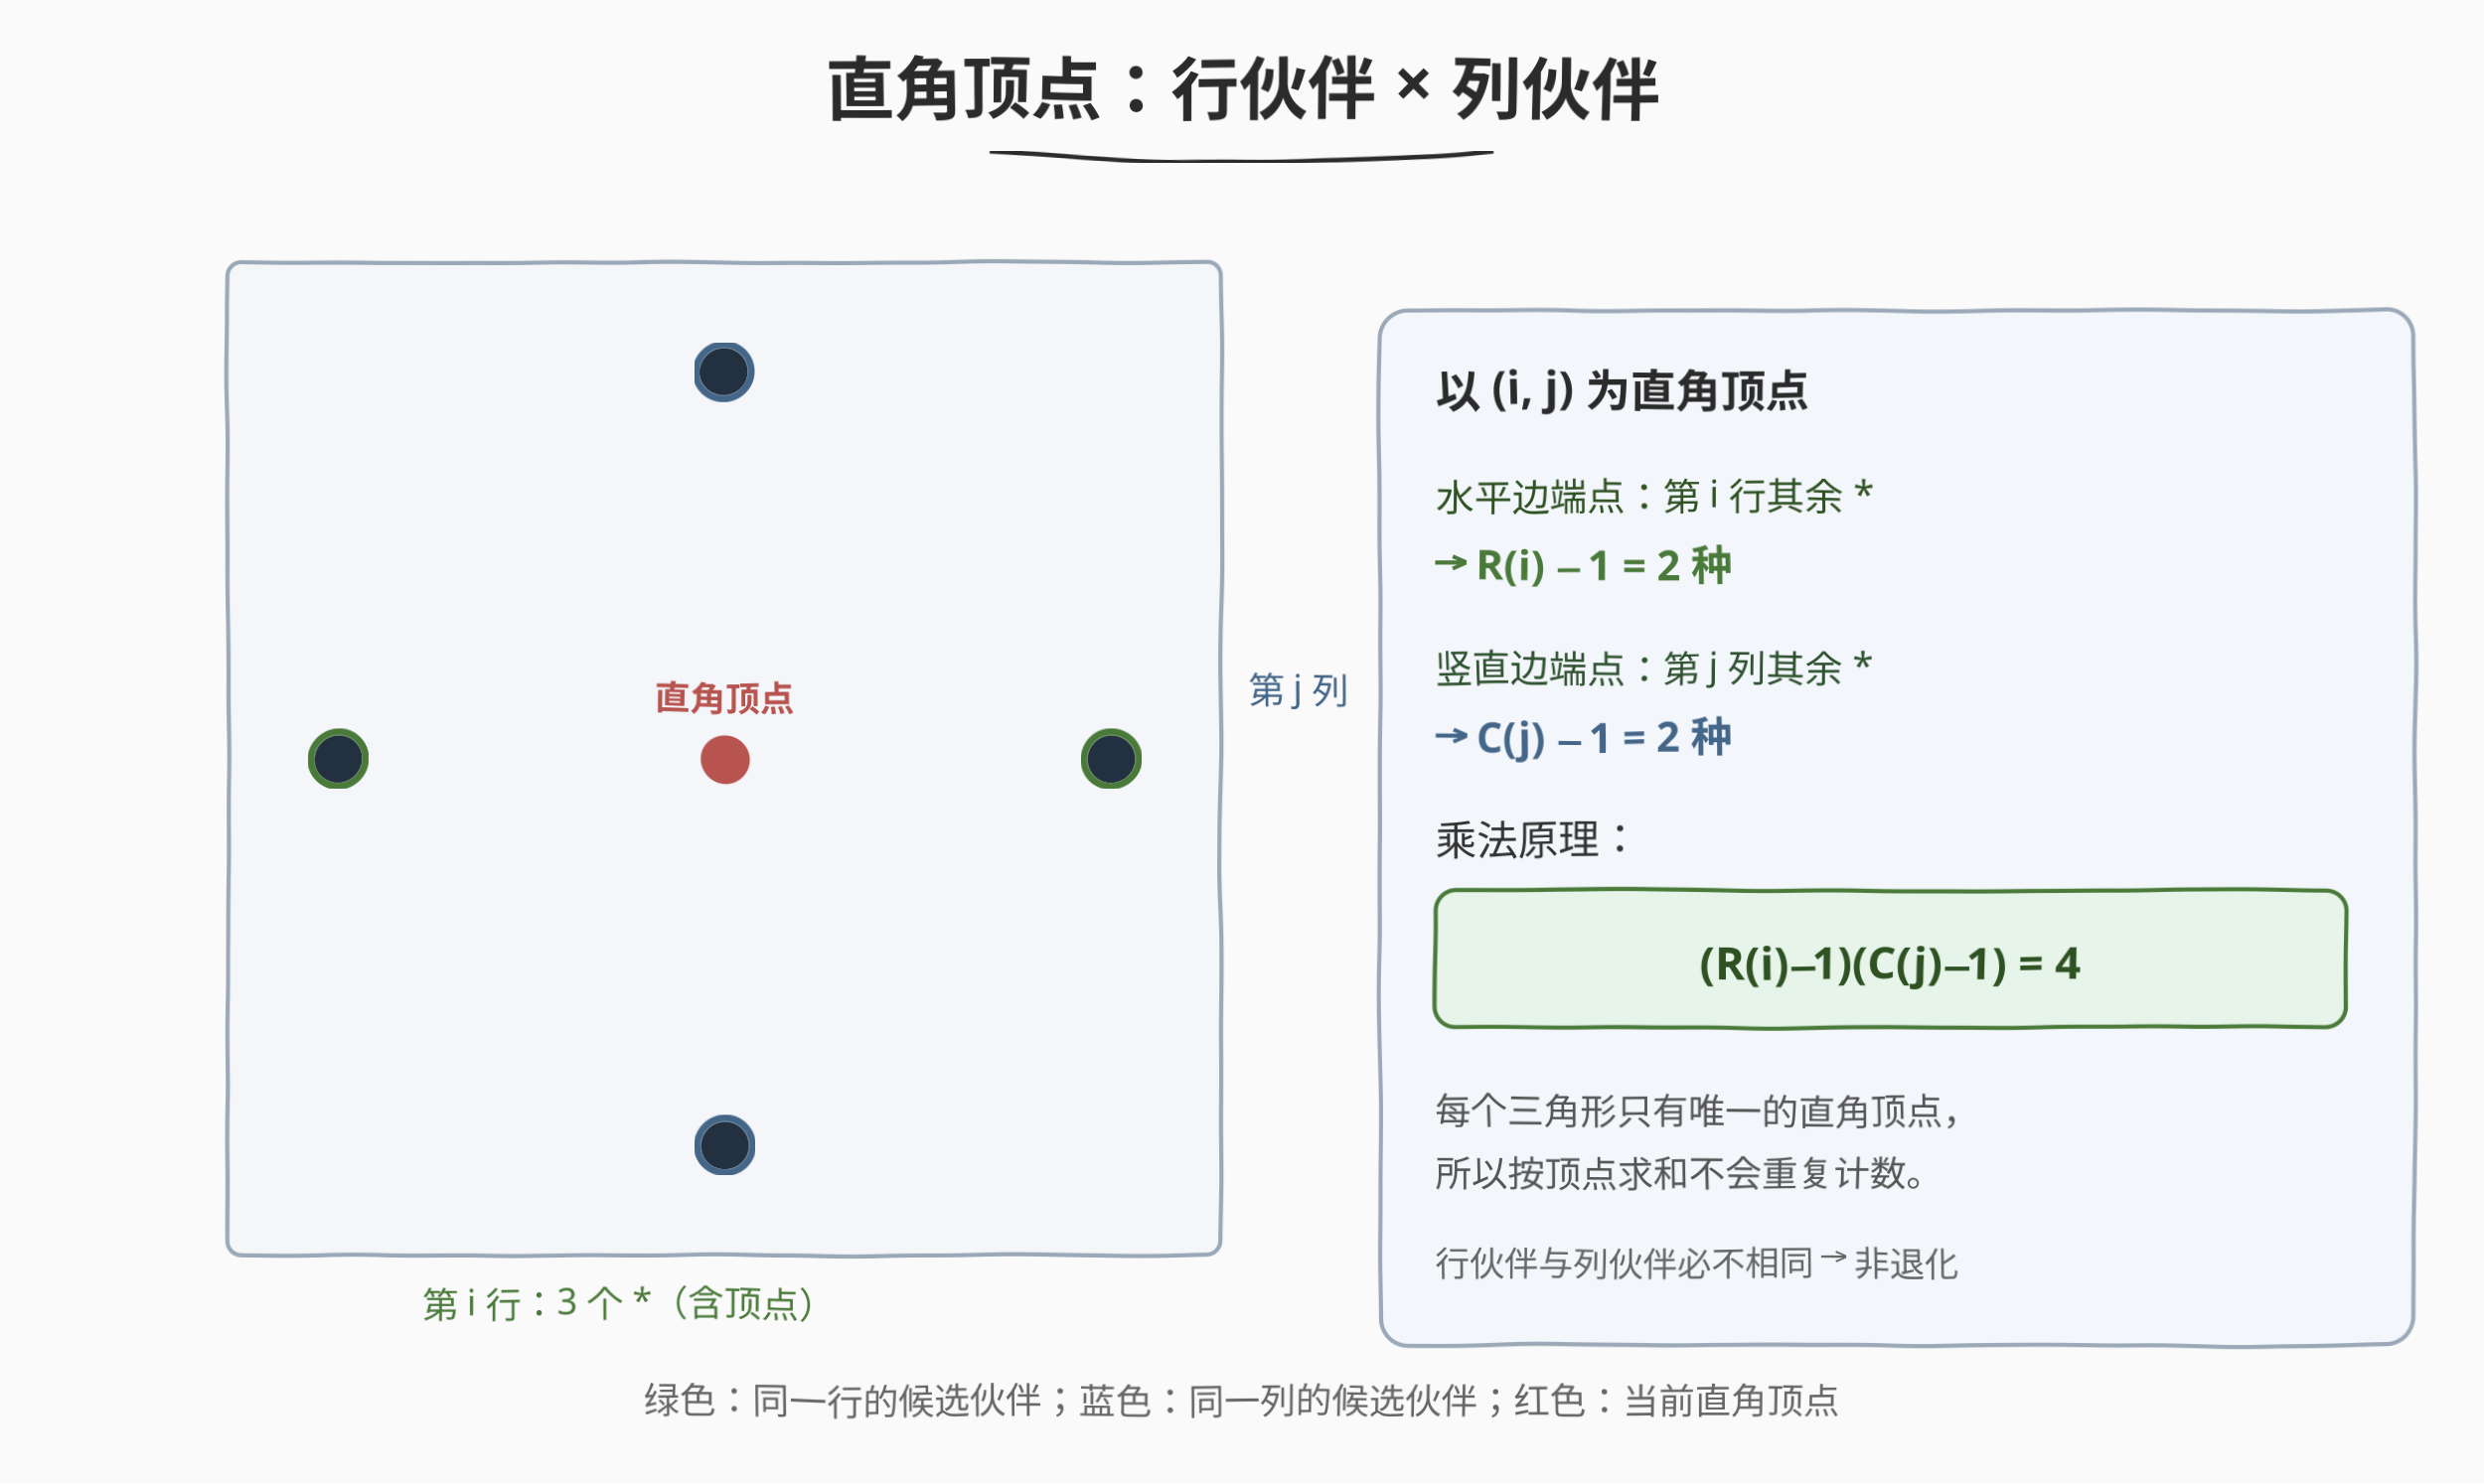
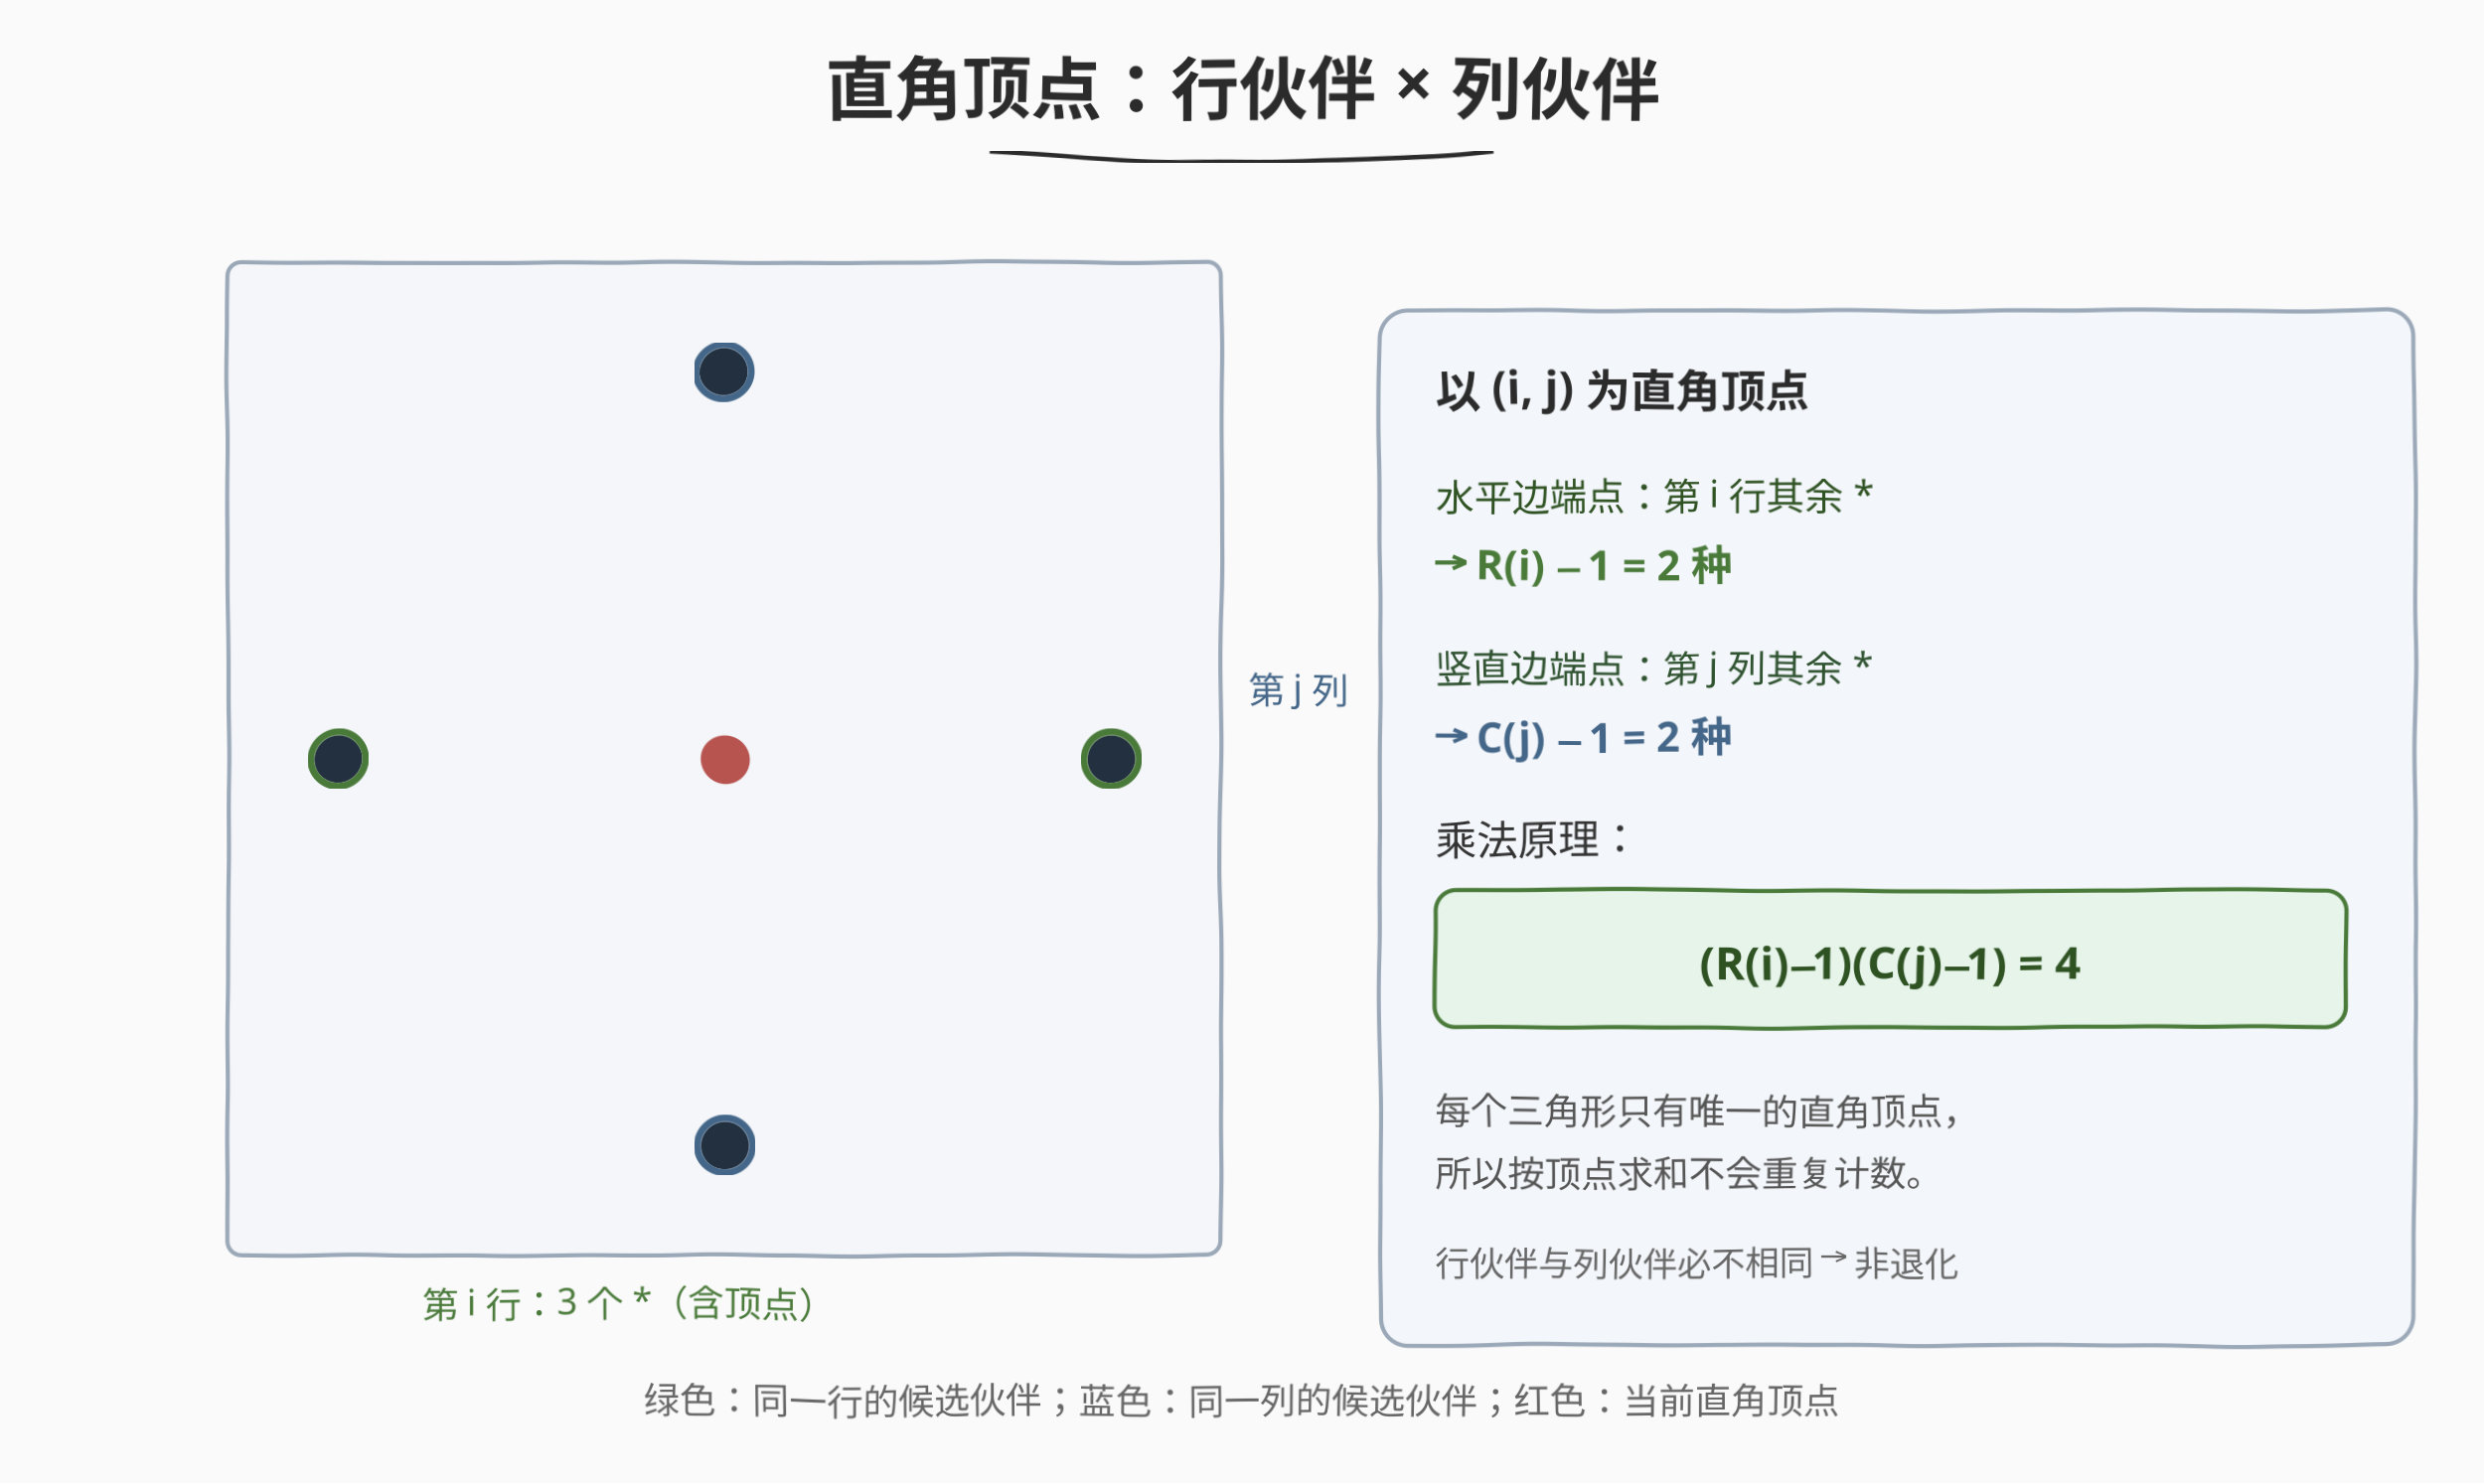
<svg xmlns="http://www.w3.org/2000/svg" width="720" height="430" viewBox="0 0 720 430" font-family="'Comic Sans MS','Marker Felt','Segoe UI','Kaiti SC',楷体,cursive">
  <defs>
    <filter id="rough2" x="-4%" y="-4%" width="108%" height="108%">
      <feTurbulence type="fractalNoise" baseFrequency="0.022" numOctaves="2" seed="11" />
      <feDisplacementMap in="SourceGraphic" scale="1.6" />
    </filter>
  </defs>
  <rect width="720" height="430" fill="#fafafa" />
  <text x="360.0" y="33" font-size="20" font-weight="bold" fill="#2b2b2b" text-anchor="middle" filter="url(#rough2)">直角顶点：行伙伴 × 列伙伴</text>
  <path d="M 287 44 Q 360.0 50 433 44" stroke="#2b2b2b" stroke-width="1.3" fill="none" filter="url(#rough2)" />
  <rect x="66" y="76" width="288" height="288" rx="4" fill="#f4f6f9" stroke="#9aa8b8" stroke-width="1.2" filter="url(#rough2)" />
  <path d="M 70 80 L 350 80" stroke="#c9d4e0" stroke-width="0.9" fill="none" filter="url(#rough2)" />
  <path d="M 70 80 L 70 360" stroke="#c9d4e0" stroke-width="0.9" fill="none" filter="url(#rough2)" />
  <path d="M 70 136 L 350 136" stroke="#c9d4e0" stroke-width="0.9" fill="none" filter="url(#rough2)" />
  <path d="M 126 80 L 126 360" stroke="#c9d4e0" stroke-width="0.9" fill="none" filter="url(#rough2)" />
  <path d="M 70 192 L 350 192" stroke="#c9d4e0" stroke-width="0.9" fill="none" filter="url(#rough2)" />
  <path d="M 182 80 L 182 360" stroke="#c9d4e0" stroke-width="0.9" fill="none" filter="url(#rough2)" />
  <path d="M 70 248 L 350 248" stroke="#c9d4e0" stroke-width="0.9" fill="none" filter="url(#rough2)" />
  <path d="M 238 80 L 238 360" stroke="#c9d4e0" stroke-width="0.9" fill="none" filter="url(#rough2)" />
  <path d="M 70 304 L 350 304" stroke="#c9d4e0" stroke-width="0.9" fill="none" filter="url(#rough2)" />
  <path d="M 294 80 L 294 360" stroke="#c9d4e0" stroke-width="0.9" fill="none" filter="url(#rough2)" />
  <path d="M 70 360 L 350 360" stroke="#c9d4e0" stroke-width="0.9" fill="none" filter="url(#rough2)" />
  <path d="M 350 80 L 350 360" stroke="#c9d4e0" stroke-width="0.9" fill="none" filter="url(#rough2)" />
  <circle cx="322.0" cy="220.0" r="7" fill="#22303f" filter="url(#rough2)" />
  <circle cx="210.0" cy="108.0" r="7" fill="#22303f" filter="url(#rough2)" />
  <circle cx="210.0" cy="220.0" r="7" fill="#b85450" filter="url(#rough2)" />
  <circle cx="98.0" cy="220.0" r="7" fill="#22303f" filter="url(#rough2)" />
  <circle cx="210.0" cy="332.0" r="7" fill="#22303f" filter="url(#rough2)" />
  <path d="M 210.0 220.0 L 98.0 220.0" stroke="#4a7a3a" stroke-width="2.0" fill="none" filter="url(#rough2)" />
  <circle cx="98.0" cy="220.0" r="8" fill="none" stroke="#4a7a3a" stroke-width="2" filter="url(#rough2)" />
  <path d="M 210.0 220.0 L 322.0 220.0" stroke="#4a7a3a" stroke-width="2.0" fill="none" filter="url(#rough2)" />
  <circle cx="322.0" cy="220.0" r="8" fill="none" stroke="#4a7a3a" stroke-width="2" filter="url(#rough2)" />
  <path d="M 210.0 220.0 L 210.0 108.0" stroke="#446688" stroke-width="2.0" fill="none" filter="url(#rough2)" />
  <circle cx="210.0" cy="108.0" r="8" fill="none" stroke="#446688" stroke-width="2" filter="url(#rough2)" />
  <path d="M 210.0 220.0 L 210.0 332.0" stroke="#446688" stroke-width="2.0" fill="none" filter="url(#rough2)" />
  <circle cx="210.0" cy="332.0" r="8" fill="none" stroke="#446688" stroke-width="2" filter="url(#rough2)" />
-   <text x="210.0" y="206.0" font-size="10" font-weight="bold" fill="#b85450" text-anchor="middle" filter="url(#rough2)">直角顶点</text>
  <text x="182" y="382" font-size="10.5" font-weight="normal" fill="#4a7a3a" text-anchor="middle" filter="url(#rough2)">第 i 行：3 个 *（含顶点）</text>
  <text x="362" y="204" font-size="10.5" font-weight="normal" fill="#446688" text-anchor="start" filter="url(#rough2)">第 j 列</text>
  <rect x="400" y="90" width="300" height="300" rx="8" fill="#f3f6fa" stroke="#9aa8b8" stroke-width="1.2" filter="url(#rough2)" />
  <text x="416" y="118" font-size="13" font-weight="bold" fill="#2b2b2b" text-anchor="start" filter="url(#rough2)">以 (i, j) 为直角顶点</text>
  <text x="416" y="148" font-size="11" font-weight="normal" fill="#2f5223" text-anchor="start" filter="url(#rough2)">水平边端点：第 i 行其余 *</text>
  <text x="416" y="168" font-size="12" font-weight="bold" fill="#4a7a3a" text-anchor="start" filter="url(#rough2)">→ R(i) − 1 = 2 种</text>
  <text x="416" y="198" font-size="11" font-weight="normal" fill="#2f5230" text-anchor="start" filter="url(#rough2)">竖直边端点：第 j 列其余 *</text>
  <text x="416" y="218" font-size="12" font-weight="bold" fill="#446688" text-anchor="start" filter="url(#rough2)">→ C(j) − 1 = 2 种</text>
  <text x="416" y="248" font-size="12" font-weight="normal" fill="#333" text-anchor="start" filter="url(#rough2)">乘法原理：</text>
  <rect x="416" y="258" width="264" height="40" rx="6" fill="#e6f4ea" stroke="#4a7a3a" stroke-width="1.2" filter="url(#rough2)" />
  <text x="548" y="284" font-size="13" font-weight="bold" fill="#2f5223" text-anchor="middle" filter="url(#rough2)">(R(i)−1)(C(j)−1) = 4</text>
  <text x="416" y="326" font-size="10.5" font-weight="normal" fill="#555" text-anchor="start" filter="url(#rough2)">每个三角形只有唯一的直角顶点，</text>
  <text x="416" y="344" font-size="10.5" font-weight="normal" fill="#555" text-anchor="start" filter="url(#rough2)">所以按顶点求和不会重复计数。</text>
  <text x="416" y="370" font-size="10" font-weight="normal" fill="#666" text-anchor="start" filter="url(#rough2)">行伙伴与列伙伴必不相同 → 非退化</text>
  <text x="360" y="410" font-size="10.5" font-weight="normal" fill="#666" text-anchor="middle" filter="url(#rough2)">绿色：同一行的候选伙伴；蓝色：同一列的候选伙伴；红色：当前直角顶点</text>
</svg>
